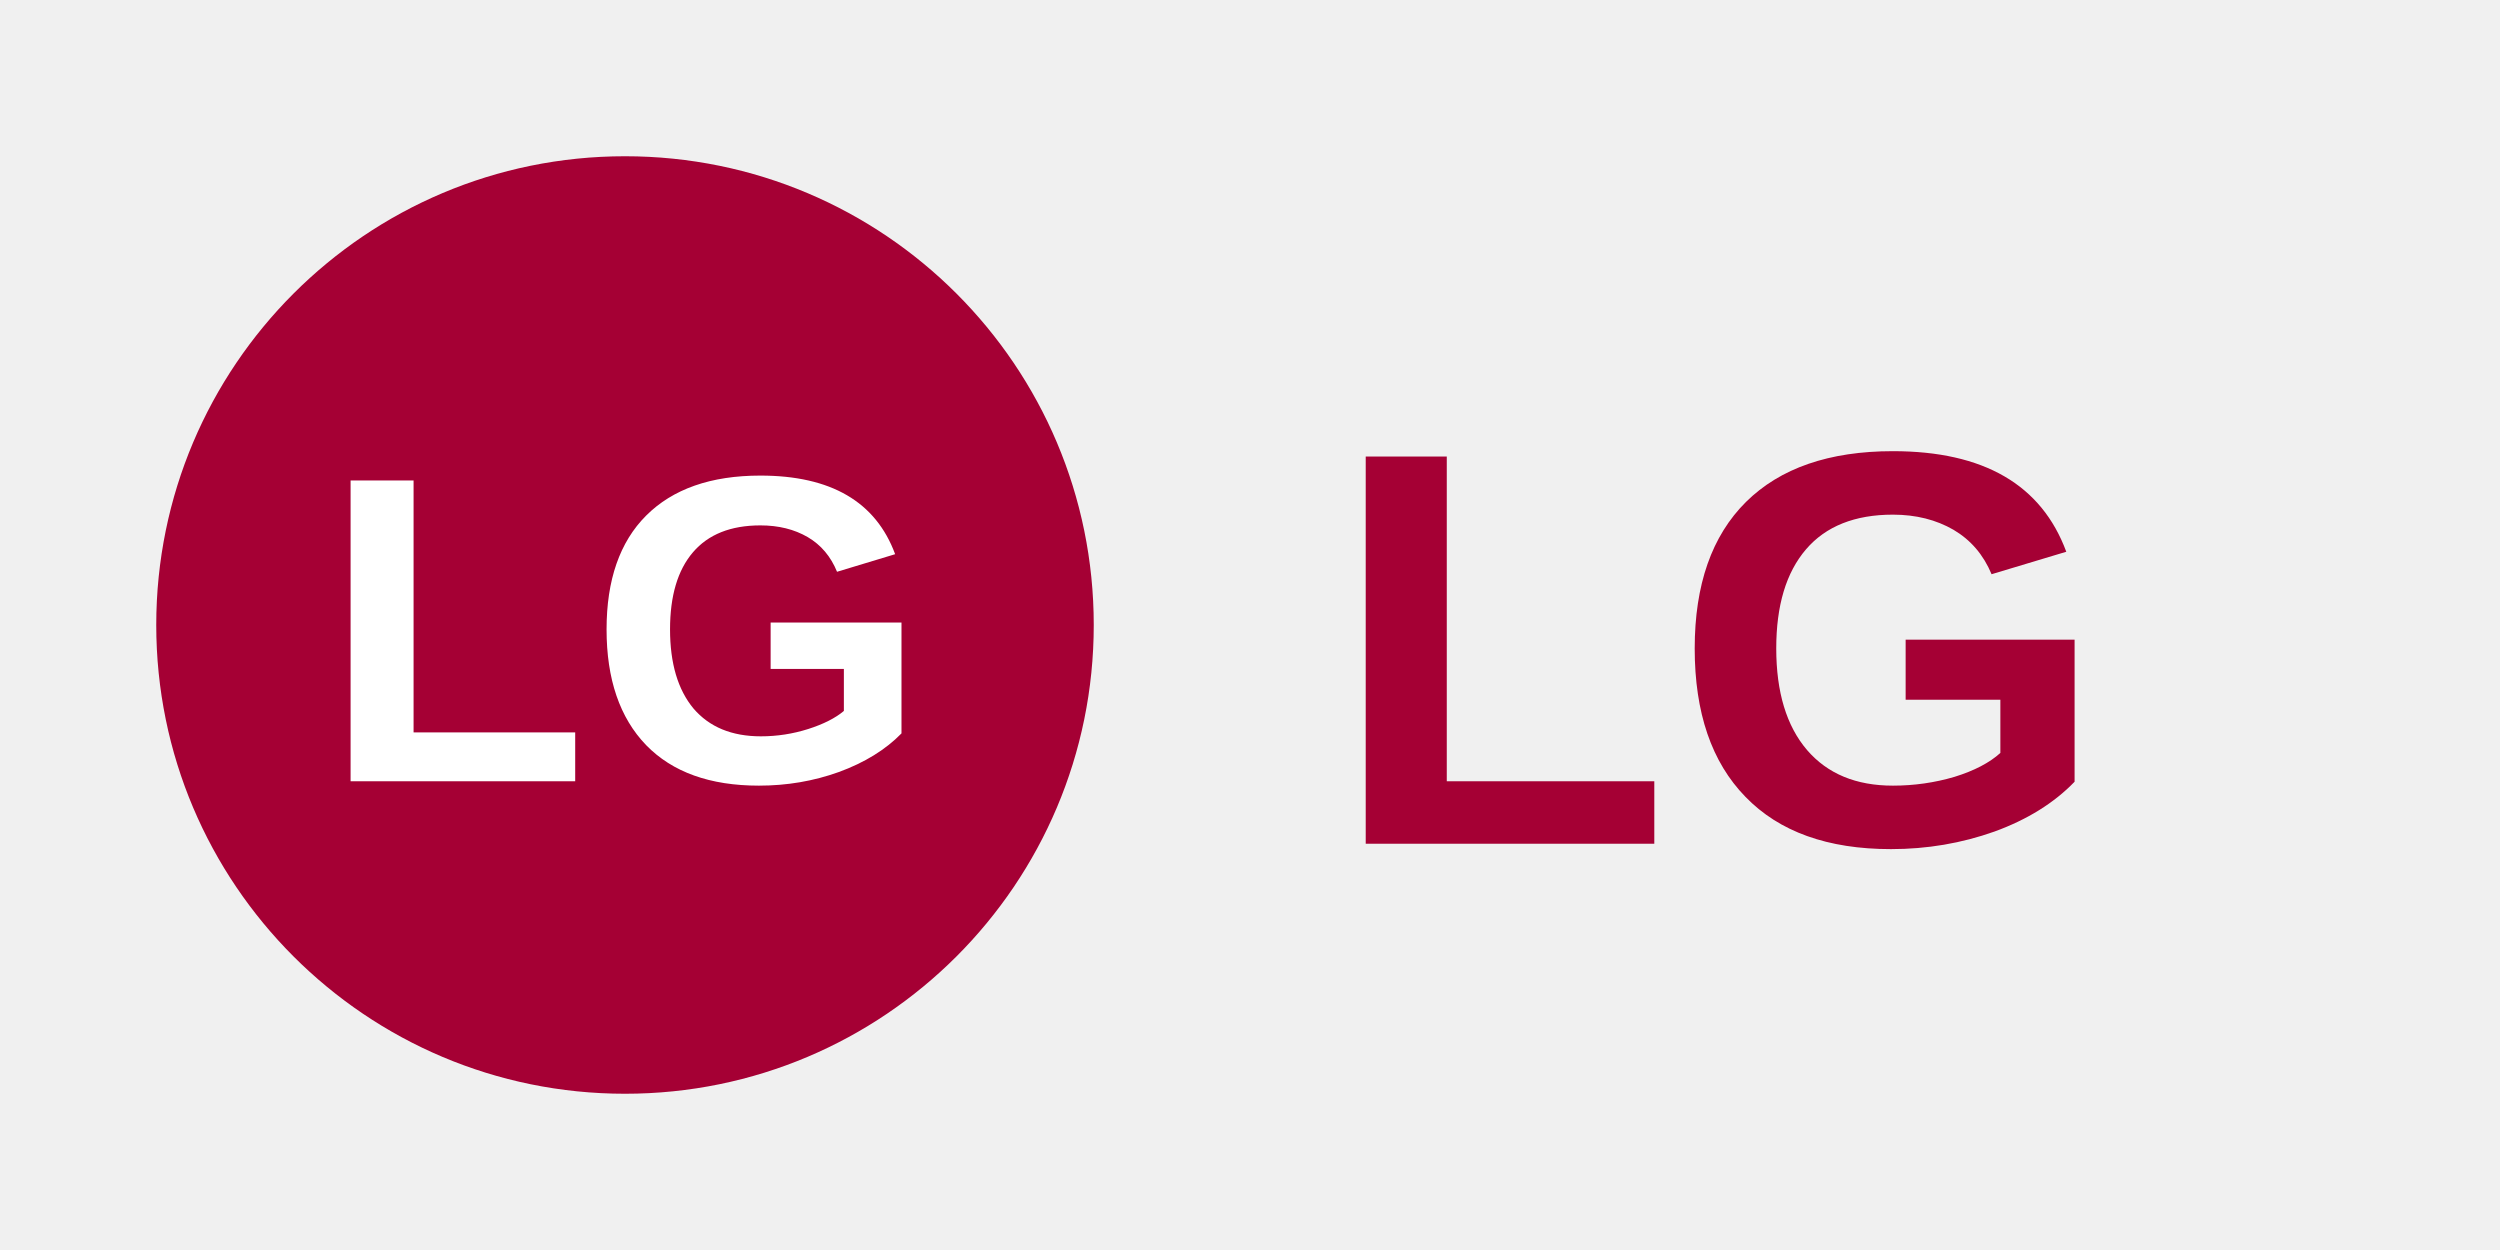
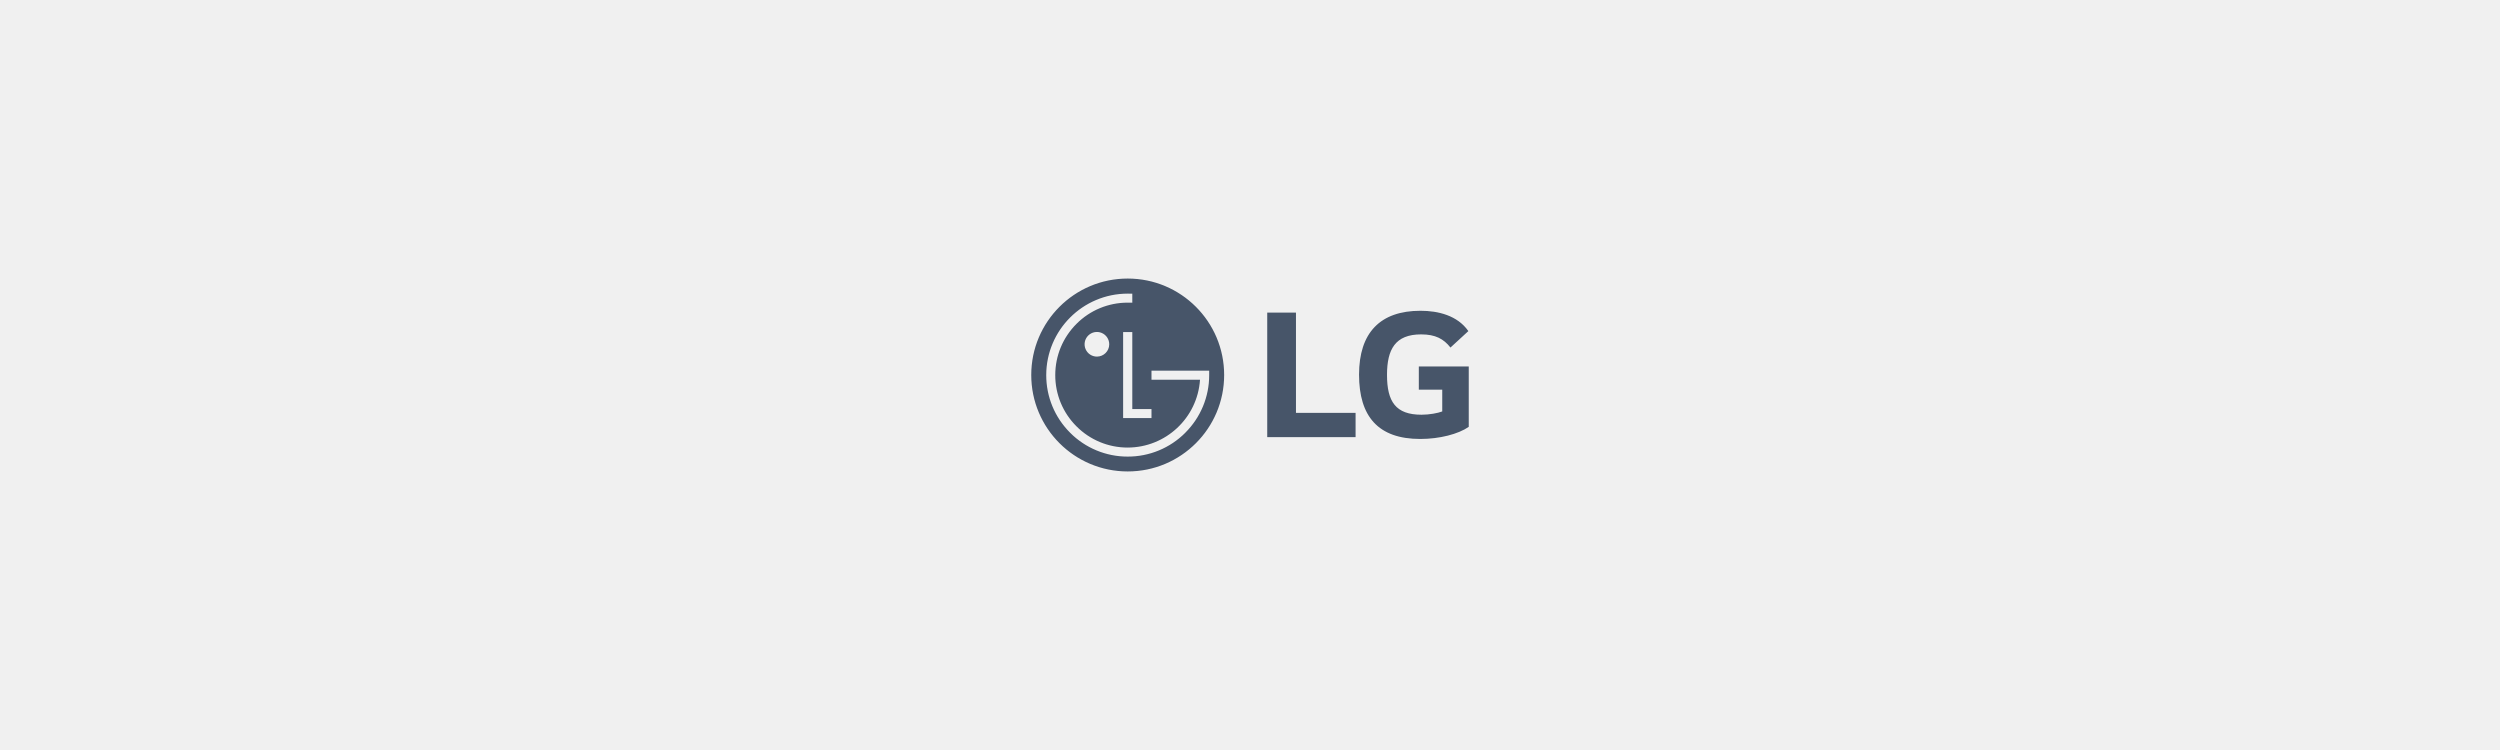
- <svg xmlns="http://www.w3.org/2000/svg" viewBox="0 0 80 40" role="img" aria-label="LG">
-   <circle cx="20" cy="20" r="15" fill="#A50034" />
-   <text x="20" y="25" text-anchor="middle" fill="#fff" font-family="Arial,Helvetica,sans-serif" font-size="14" font-weight="700">LG</text>
-   <text x="55" y="27" text-anchor="middle" fill="#A50034" font-family="Arial,Helvetica,sans-serif" font-size="18" font-weight="700">LG</text>
+ <svg xmlns="http://www.w3.org/2000/svg" viewBox="0 0 160 48" role="img" aria-label="LG">
+   <g fill="#475569" transform="translate(66 10) scale(1.166667) translate(0 0)">
+     <path fill="#475569" d="M14.522 14.078h3.27v1.33h-4.847v-6.83h1.577v5.5zm6.74-1.274h1.284v1.195c-.236.09-.698.18-1.137.18-1.42 0-1.893-.721-1.893-2.186 0-1.398.45-2.221 1.869-2.221.791 0 1.24.248 1.612.722l.982-.903c-.6-.855-1.646-1.114-2.629-1.114-2.208 0-3.368 1.205-3.368 3.504 0 2.288 1.047 3.528 3.358 3.528 1.06 0 2.096-.27 2.66-.665V11.53h-2.739v1.274zM5.291 6.709a5.29 5.29 0 1 1 0 10.582 5.291 5.291 0 1 1 0-10.582m3.16 8.457a4.445 4.445 0 0 0 1.31-3.161v-.242l-.22.001H6.596v.494h2.662l-.001.015a3.985 3.985 0 0 1-3.965 3.708 3.95 3.95 0 0 1-2.811-1.165 3.952 3.952 0 0 1-1.164-2.811c0-1.061.414-2.059 1.164-2.81a3.951 3.951 0 0 1 2.81-1.164l.252.003v-.495l-.251-.003a4.475 4.475 0 0 0-4.47 4.469c0 1.194.465 2.316 1.309 3.161a4.444 4.444 0 0 0 3.16 1.31 4.444 4.444 0 0 0 3.162-1.31m-2.91-1.297V9.644H5.04v4.72h1.556v-.495H5.543zm-1.265-3.552a.676.676 0 1 0-.675.674.676.676 0 0 0 .675-.674" />
+   </g>
</svg>
